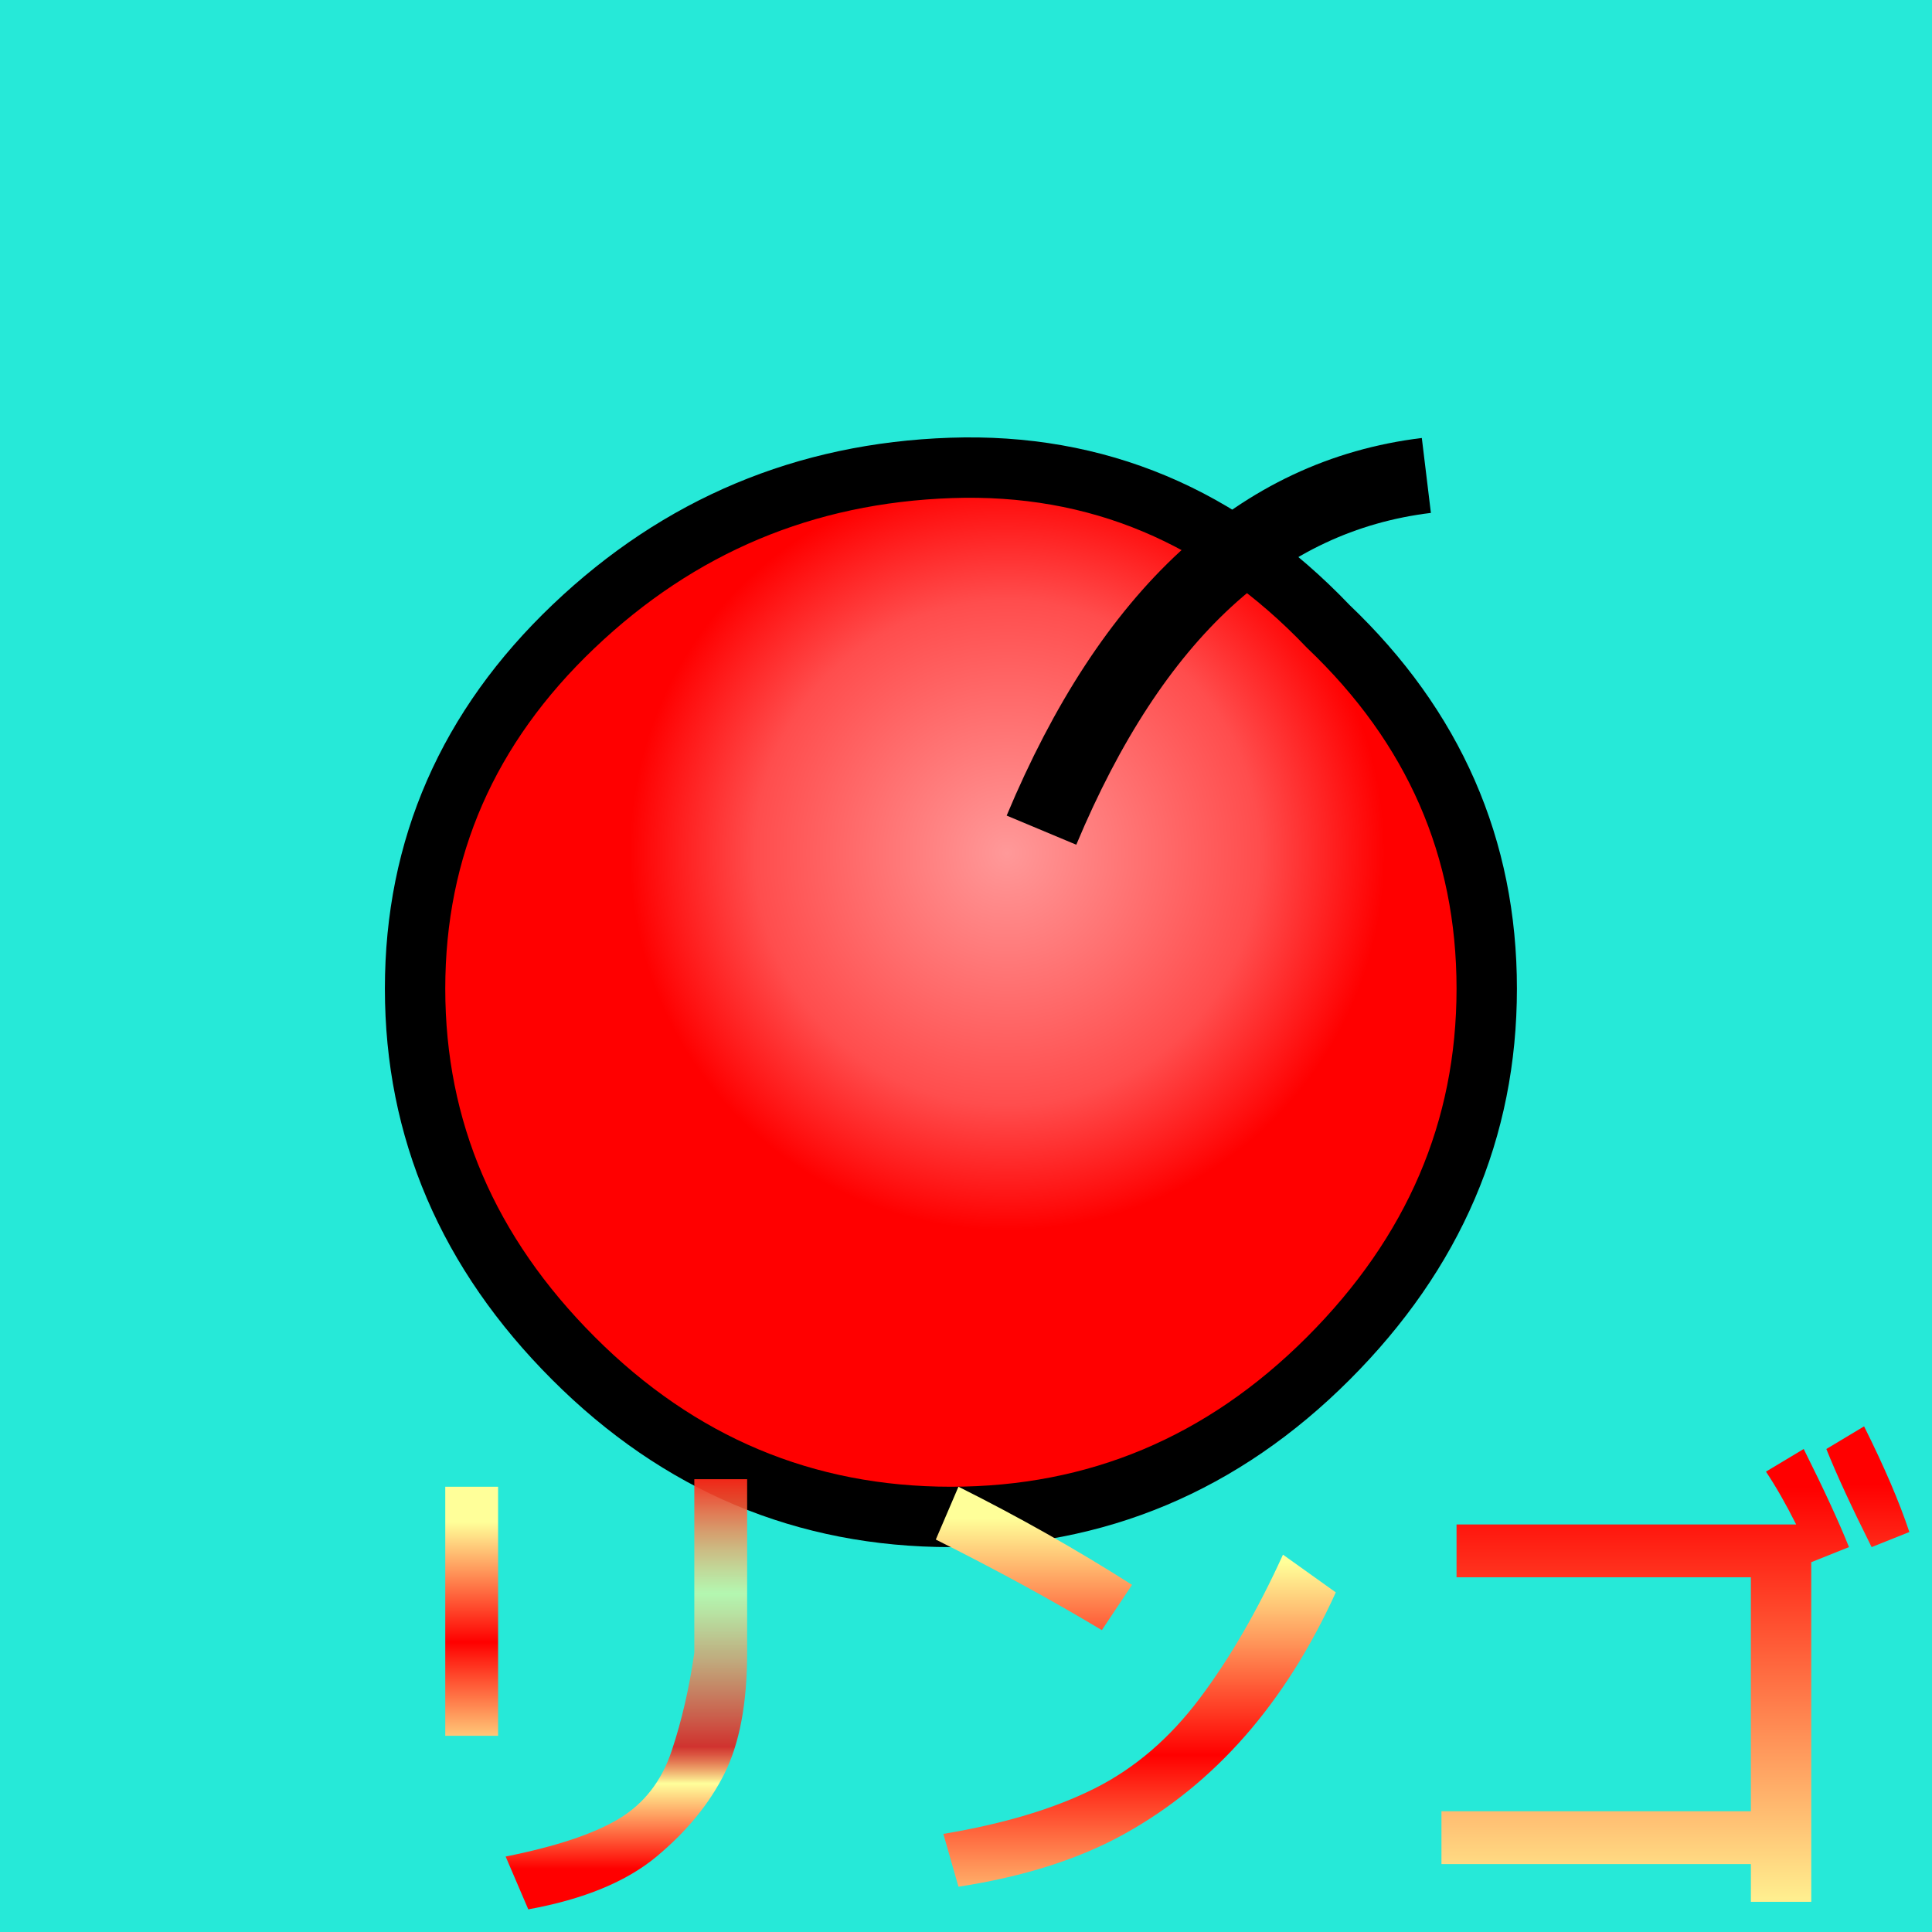
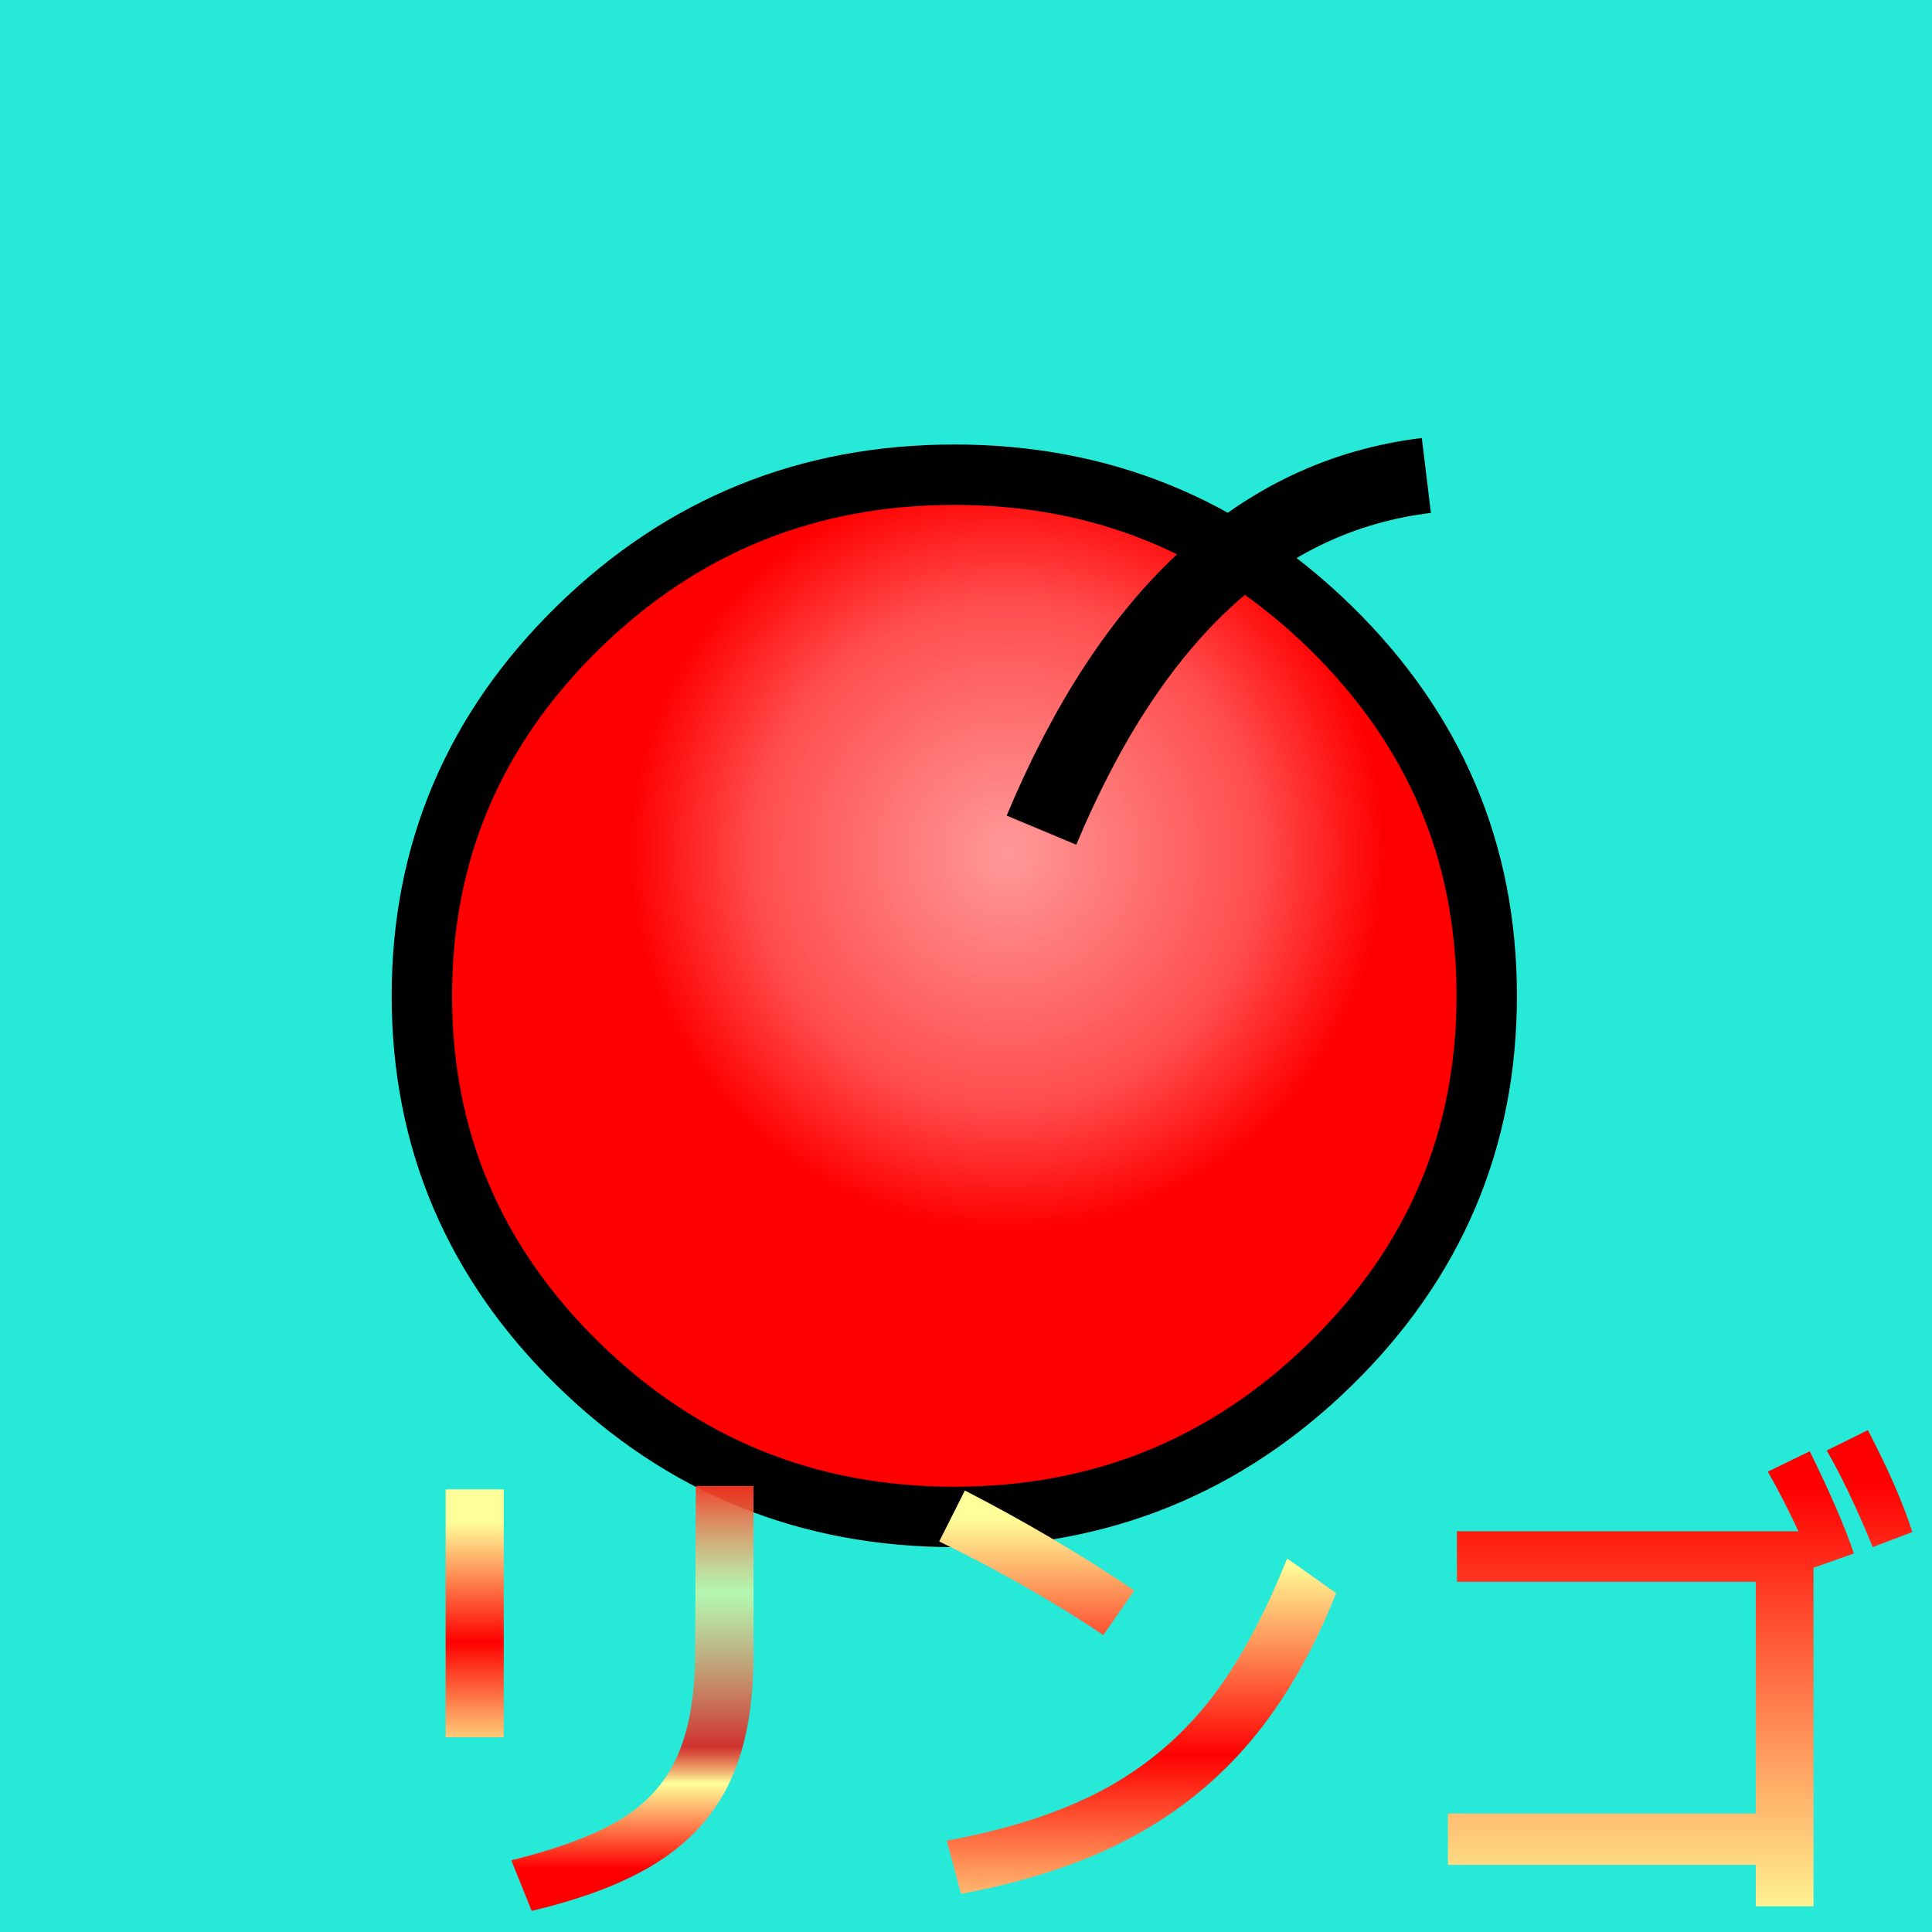
<svg xmlns="http://www.w3.org/2000/svg" width="256" height="256" viewBox="0 0 256 256">
-   <rect width="256" height="256" fill="#26E9D8FF" />
+   <rect width="256" height="256" fill="#26E9D8" />
  <defs>
-     <radialGradient id="gradient_0" gradientUnits="userSpaceOnUse" cx="0" cy="0" r="1" gradientTransform="scale(50.1508 50.1508) translate(2.66097 2.25221) rotate(-349.749)">
-       <stop offset="0" stop-color="#FF9999FF" />
-       <stop offset="0.668" stop-color="#FF4D4DFF" />
-       <stop offset="1" stop-color="#FF0000FF" />
+     <radialGradient id="gradient_0" gradientUnits="userSpaceOnUse" cx="0" cy="0" r="1" gradientTransform="translate(133.45 112.95) scale(50.15 50.15) rotate(-349.75)">
+       <stop offset="0" stop-color="#FF9999" />
+       <stop offset="0.668" stop-color="#FF4D4D" />
+       <stop offset="1" stop-color="#FF0000" />
    </radialGradient>
-     <radialGradient id="gradient_1" gradientUnits="userSpaceOnUse" cx="0" cy="0" r="1" gradientTransform="scale(36 36) translate(4.83333 2.13889) rotate(0)">
-       <stop offset="0" stop-color="#FF9999FF" />
-       <stop offset="1" stop-color="#FF0000FF" />
-     </radialGradient>
-     <linearGradient id="gradient_2" gradientUnits="userSpaceOnUse" x1="52.725" x2="107.275" gradientTransform="rotate(270 80 220.35)">
-       <stop offset="0" stop-color="#FF0000FF" />
-       <stop offset="0.207" stop-color="#FFFF9BFF" />
-       <stop offset="0.297" stop-color="#FF0000C8" />
-       <stop offset="0.668" stop-color="#FFFF9BA6" />
-       <stop offset="1" stop-color="#FF0000FF" />
+     <linearGradient id="gradient_2" gradientUnits="userSpaceOnUse" x1="52.75" x2="107.3" gradientTransform="rotate(270 80 220.35)">
+       <stop offset="0" stop-color="#FF0000" />
+       <stop offset="0.207" stop-color="#FFFF9B" />
+       <stop offset="0.297" stop-color="#FF0000" stop-opacity="0.784" />
+       <stop offset="0.668" stop-color="#FFFF9B" stop-opacity="0.651" />
+       <stop offset="1" stop-color="#FF0000" />
    </linearGradient>
    <linearGradient id="gradient_3" gradientUnits="userSpaceOnUse" x1="59.7" x2="91.5" gradientTransform="rotate(270 75.6 217.6)">
-       <stop offset="0" stop-color="#FFFF99FF" />
-       <stop offset="0.5" stop-color="#FF0000FF" />
-       <stop offset="1" stop-color="#FFFF99FF" />
+       <stop offset="0" stop-color="#FFFF99" />
+       <stop offset="0.5" stop-color="#FF0000" />
+       <stop offset="1" stop-color="#FFFF99" />
    </linearGradient>
-     <linearGradient id="gradient_4" gradientUnits="userSpaceOnUse" x1="125.907" x2="171.293" gradientTransform="rotate(270 148.6 223.85)">
-       <stop offset="0" stop-color="#FFFF99FF" />
-       <stop offset="0.5" stop-color="#FF0000FF" />
-       <stop offset="1" stop-color="#FFFF99FF" />
+     <linearGradient id="gradient_4" gradientUnits="userSpaceOnUse" x1="125.9" x2="171.3" gradientTransform="rotate(270 148.6 223.85)">
+       <stop offset="0" stop-color="#FFFF99" />
+       <stop offset="0.5" stop-color="#FF0000" />
+       <stop offset="1" stop-color="#FFFF99" />
    </linearGradient>
    <linearGradient id="gradient_5" gradientUnits="userSpaceOnUse" x1="138.45" x2="189.55" gradientTransform="rotate(270 164 232.55)">
-       <stop offset="0" stop-color="#FFFF99FF" />
-       <stop offset="0.5" stop-color="#FF0000FF" />
-       <stop offset="1" stop-color="#FFFF99FF" />
+       <stop offset="0" stop-color="#FFFF99" />
+       <stop offset="0.5" stop-color="#FF0000" />
+       <stop offset="1" stop-color="#FFFF99" />
    </linearGradient>
-     <linearGradient id="gradient_6" gradientUnits="userSpaceOnUse" x1="196.927" x2="248.873" gradientTransform="rotate(270 222.9 222.55)">
-       <stop offset="0" stop-color="#FFFF99FF" />
-       <stop offset="1" stop-color="#FF0000FF" />
+     <linearGradient id="gradient_6" gradientUnits="userSpaceOnUse" x1="196.95" x2="248.85" gradientTransform="rotate(270 222.9 222.55)">
+       <stop offset="0" stop-color="#FFFF99" />
+       <stop offset="1" stop-color="#FF0000" />
    </linearGradient>
    <linearGradient id="gradient_7" gradientUnits="userSpaceOnUse" x1="202.3" x2="260.7" gradientTransform="rotate(270 231.5 226.25)">
-       <stop offset="0" stop-color="#FFFF99FF" />
-       <stop offset="1" stop-color="#FF0000FF" />
+       <stop offset="0" stop-color="#FFFF99" />
+       <stop offset="1" stop-color="#FF0000" />
    </linearGradient>
  </defs>
-   <path d="M 176 83 Q 197 103 197 131 T 176 180 T 126 201 T 76 180 T 55 131 T 76 83 T 126 62 T 176 83Z" stroke="#000000FF" stroke-width="8" fill="url(#gradient_0)" />
-   <path d="M 138 110 Q 156 67 189 63 " stroke="#000000FF" stroke-width="10" fill="none" />
-   <path d="M 67 246 Q 77 244 82 241 T 89 232 T 92 219 L 92 196 L 99 196 L 99 219 Q 99 229 96 235 T 87 246 T 70 253 L 67 246Z" stroke="none" fill="url(#gradient_2)" />
-   <path d="M 66 230 L 59 230 L 59 197 L 66 197 L 66 230Z" stroke="none" fill="url(#gradient_3)" />
-   <path d="M 146 216 Q 136 210 124 204 L 127 197 Q 139 203 150 210 L 146 216Z" stroke="none" fill="url(#gradient_4)" />
-   <path d="M 125 243 Q 137 241 145 237 T 159 225 T 170 206 L 177 211 Q 172 222 165 230 T 149 243 T 127 250 L 125 243Z" stroke="none" fill="url(#gradient_5)" />
-   <path d="M 247 189 Q 251 197 253 203 L 248 205 Q 244 197 242 192 L 247 189Z" stroke="none" fill="url(#gradient_6)" />
-   <path d="M 239 192 Q 243 200 245 205 L 240 207 L 240 204 L 240 252 L 232 252 L 232 247 L 191 247 L 191 240 L 232 240 L 232 209 L 193 209 L 193 202 L 238 202 Q 236 198 234 195 L 239 192Z" stroke="none" fill="url(#gradient_7)" />
+   <path fill="url(#gradient_0)" stroke="#000000" stroke-width="8" d="M176.3 83.15Q197 103.4 197 131.95T176.3 180.75T126.45 201T76.6 180.75T55.9 131.95T76.6 83.15T126.45 62.9T176.3 83.15Z" />
+   <path fill="none" stroke="#000000" stroke-width="10" d="M138 110Q156 67 189 63" />
+   <path fill="url(#gradient_2)" d="M67.75 246.5Q77.05 244.2 82.2 241.1T89.7 232.8T92.1 219.35L92.2 196.9L99.85 196.9L99.85 219.3Q99.85 229.15 96.9 235.7T87.6 246.45T70.45 253.2L67.75 246.5Z" />
+   <path fill="url(#gradient_3)" d="M66.75 230.2L59.05 230.2L59.05 197.35L66.75 197.35L66.75 230.2Z" />
+   <path fill="url(#gradient_4)" d="M146.2 216.65Q136.55 210.15 124.45 204.25L127.85 197.5Q139.8 203.65 150.3 210.75L146.2 216.65Z" />
+   <path fill="url(#gradient_5)" d="M125.45 243.9Q137.6 241.65 145.8 237.35T159.85 225.85T170.55 206.5L177.05 211.1Q172.45 222.65 165.85 230.55T149.95 243.45T127.35 250.95L125.45 243.9Z" />
+   <path fill="url(#gradient_6)" d="M247.5 189.5Q251.55 197.25 253.4 203L248.15 205Q244.85 197 242.05 192.2L247.5 189.5Z" />
+   <path fill="url(#gradient_7)" d="M239.8 192.3Q243.95 200.75 245.65 205.85L240.25 207.75L240.3 204.75L240.3 252.6L232.65 252.6L232.65 247.1L191.85 247.1L191.85 240.3L232.65 240.3L232.65 209.6L193.05 209.6L193.05 202.9L238.3 202.9Q236.3 198.6 234.25 195L239.8 192.3Z" />
</svg>
